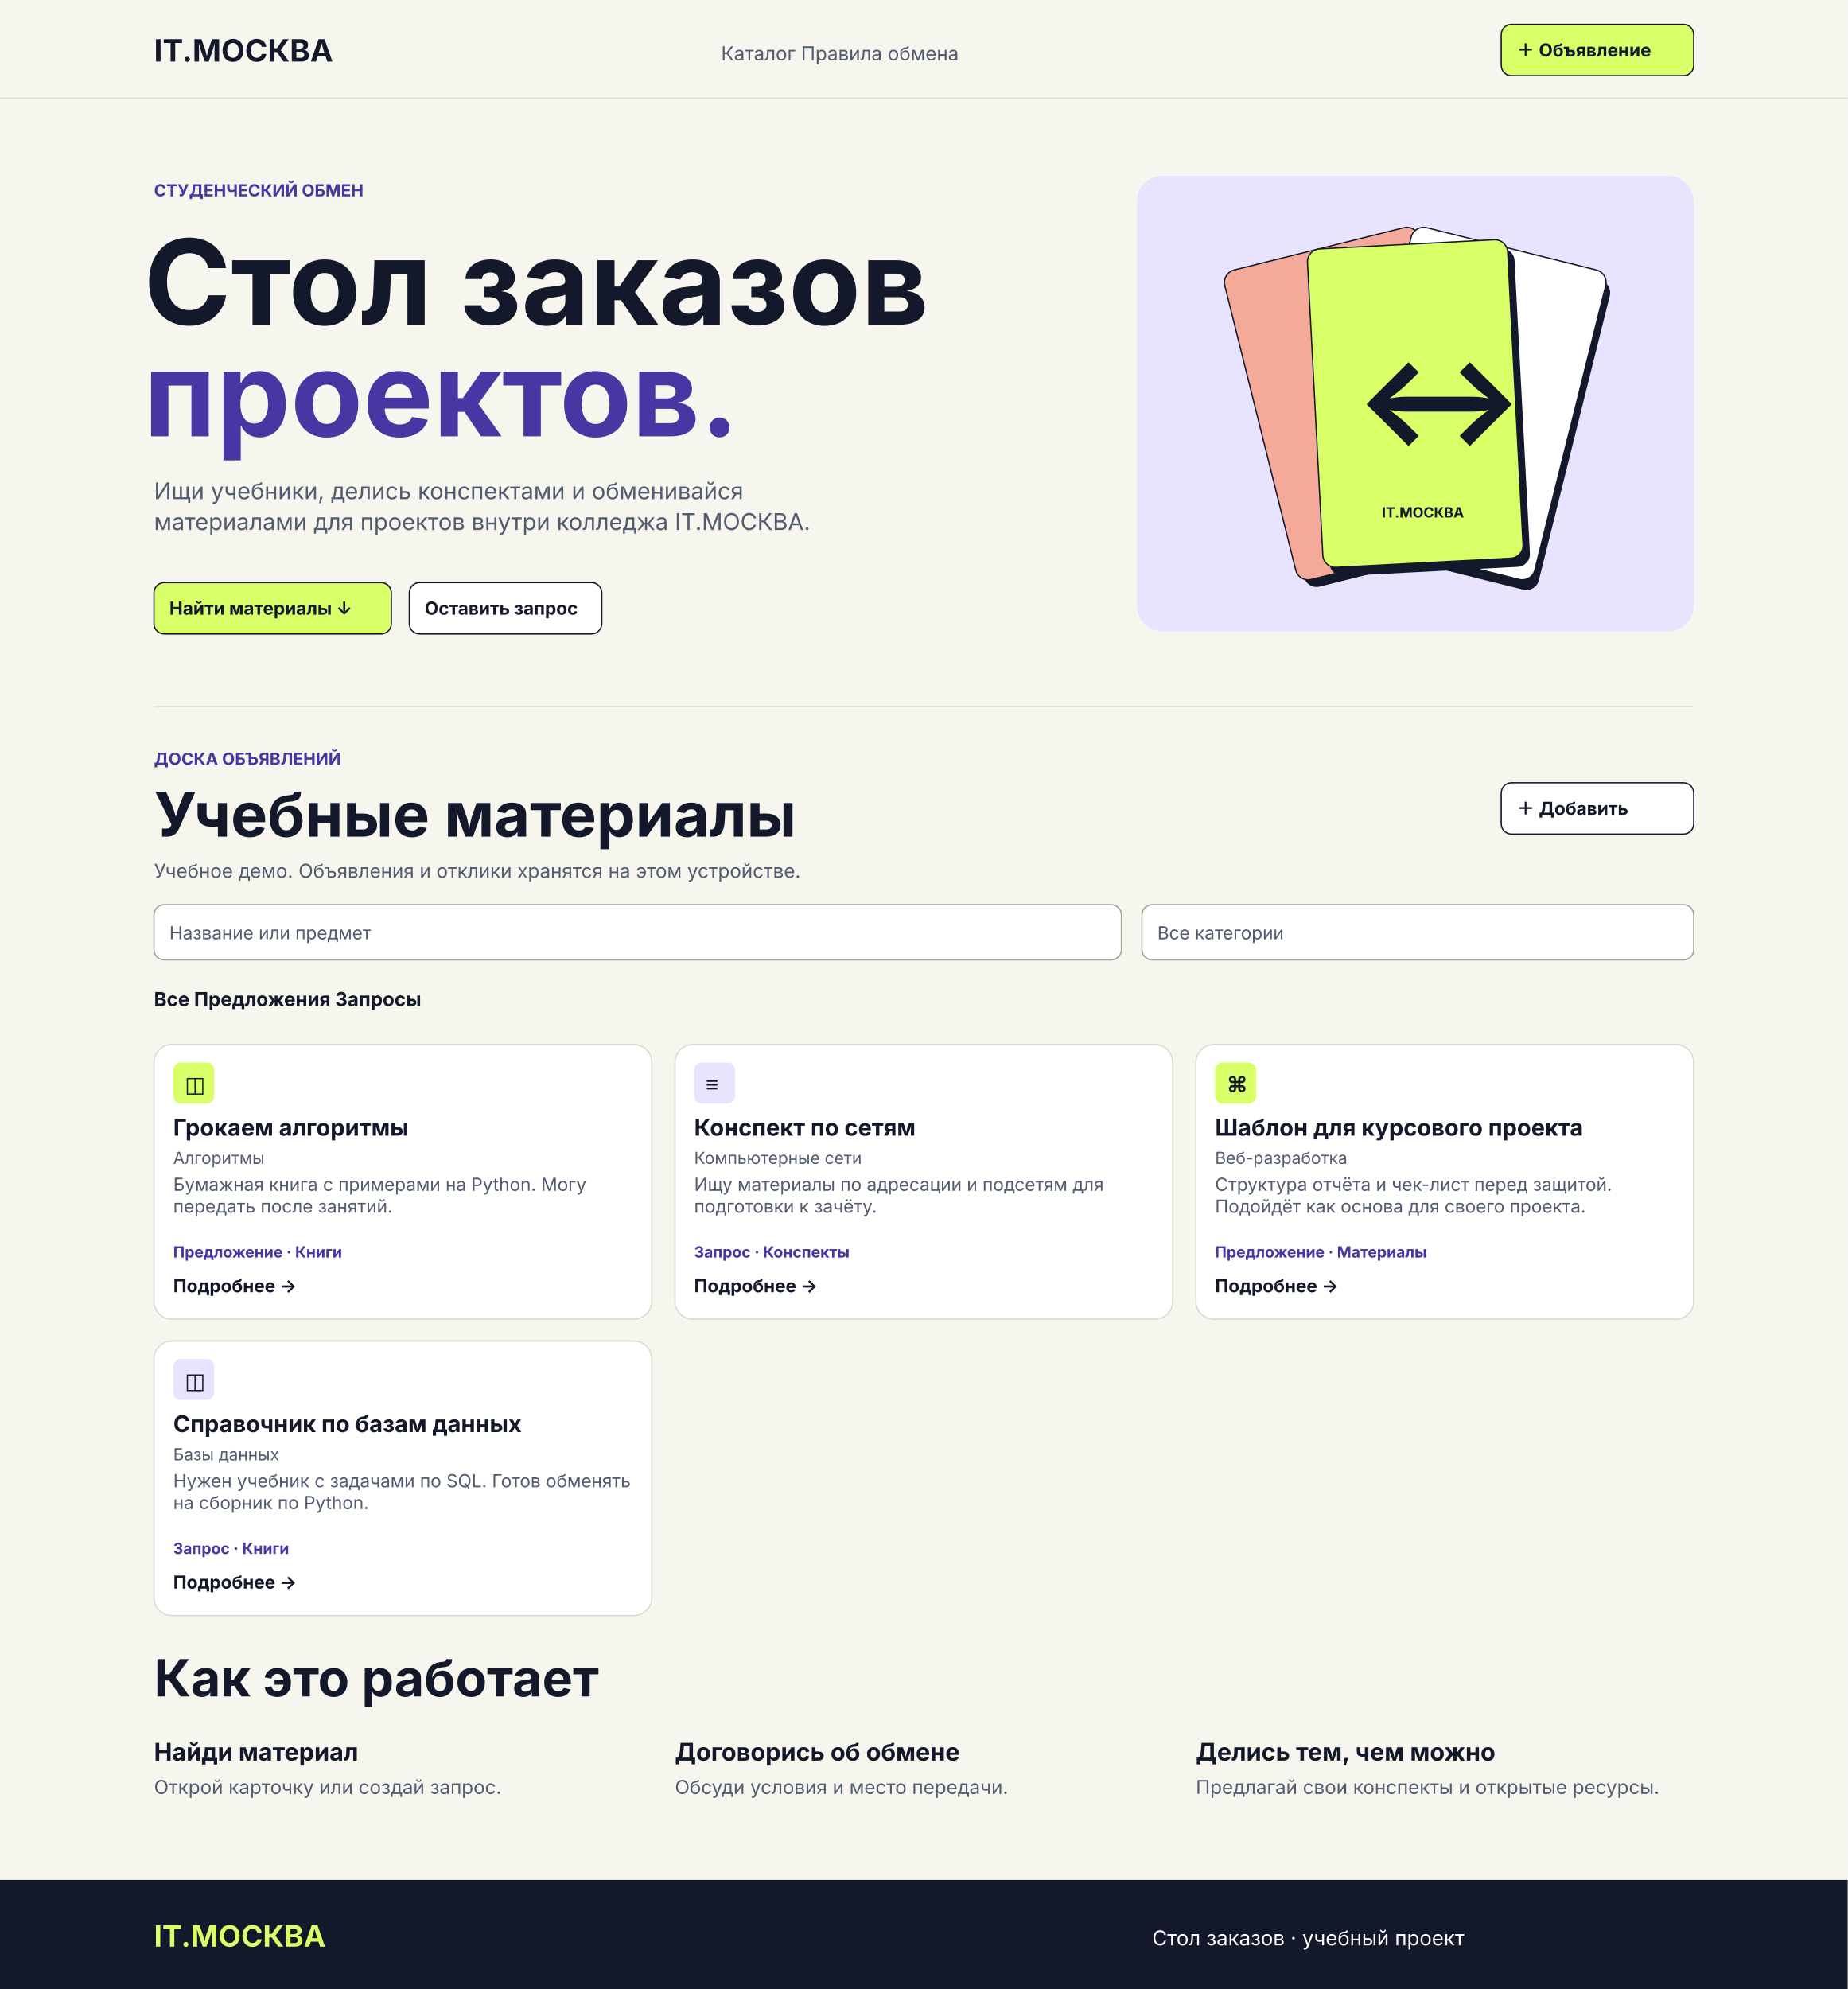
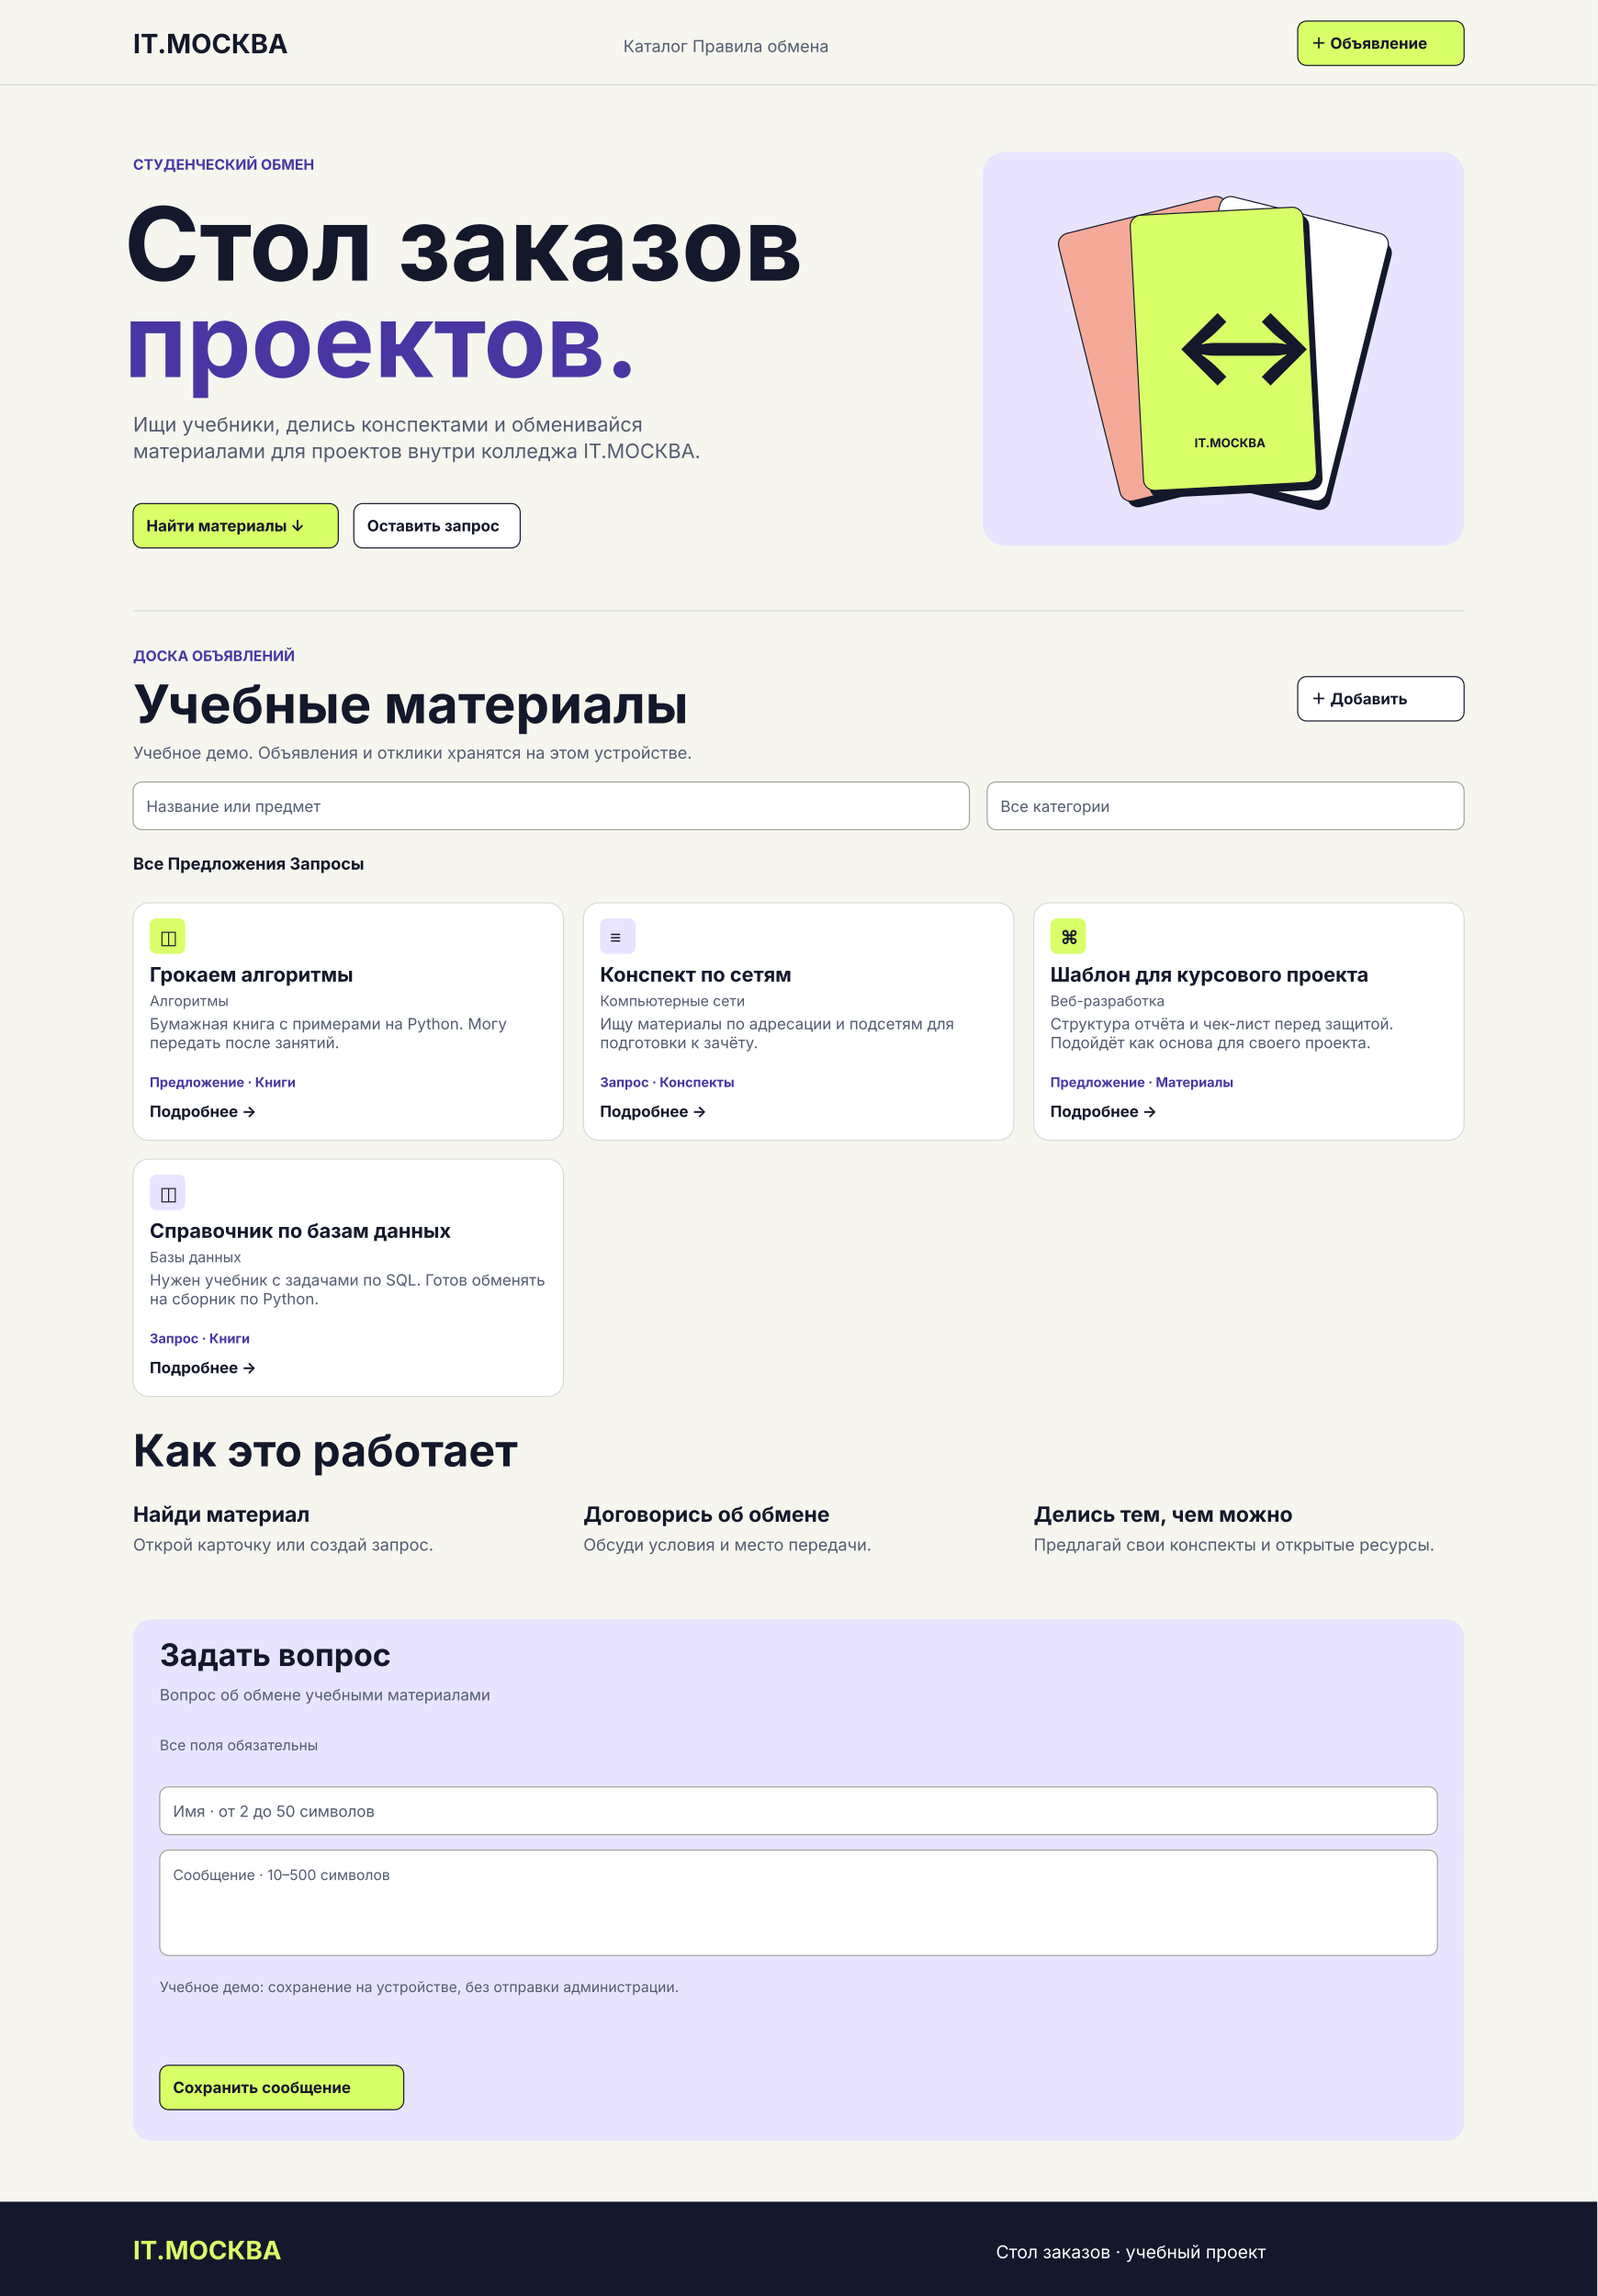
- <svg xmlns="http://www.w3.org/2000/svg" width="1440" height="1550" viewBox="0 0 1440 1550">
-   <rect x="0" y="0" width="1440" height="1550" rx="0" fill="#F6F6EF" stroke="none" />
+ <svg xmlns="http://www.w3.org/2000/svg" width="1440" height="2070" viewBox="0 0 1440 2070">
+   <rect x="0" y="0" width="1440" height="2070" rx="0" fill="#F6F6EF" stroke="none" />
  <text x="120" y="48" fill="#14182B" font-family="Inter,Arial,sans-serif" font-size="24" font-weight="700">IT.МОСКВА</text>
  <text x="562" y="47" fill="#525B70" font-family="Inter,Arial,sans-serif" font-size="15" font-weight="400">Каталог      Правила обмена</text>
  <rect x="1170" y="19" width="150" height="40" rx="8" fill="#D9FF68" stroke="#14182B" />
  <text x="1182" y="44" fill="#14182B" font-family="Inter,Arial,sans-serif" font-size="14" font-weight="700">＋ Объявление</text>
  <rect x="0" y="76" width="1440" height="1" rx="0" fill="#D8DBD1" stroke="none" />
  <text x="120" y="153" fill="#4A36A3" font-family="Inter,Arial,sans-serif" font-size="13" font-weight="700">СТУДЕНЧЕСКИЙ ОБМЕН</text>
  <text x="112" y="253" fill="#14182B" font-family="Inter,Arial,sans-serif" font-size="92" font-weight="700">Стол заказов</text>
  <text x="112" y="340" fill="#4A36A3" font-family="Inter,Arial,sans-serif" font-size="92" font-weight="700">проектов.</text>
  <text x="120" y="389" fill="#525B70" font-family="Inter,Arial,sans-serif" font-size="18" font-weight="400">Ищи учебники, делись конспектами и обменивайся</text>
  <text x="120" y="413" fill="#525B70" font-family="Inter,Arial,sans-serif" font-size="18" font-weight="400">материалами для проектов внутри колледжа IT.МОСКВА.</text>
  <rect x="120" y="454" width="185" height="40" rx="8" fill="#D9FF68" stroke="#14182B" />
  <text x="132" y="479" fill="#14182B" font-family="Inter,Arial,sans-serif" font-size="14" font-weight="700">Найти материалы ↓</text>
  <rect x="319" y="454" width="150" height="40" rx="8" fill="#FFFFFF" stroke="#14182B" />
  <text x="331" y="479" fill="#14182B" font-family="Inter,Arial,sans-serif" font-size="14" font-weight="700">Оставить запрос</text>
  <rect x="886" y="137" width="434" height="355" rx="20" fill="#E8E4FF" stroke="none" />
  <g transform="rotate(-14 1058.0 314.5)">
    <rect x="984.88" y="197.25" width="156.24" height="248.5" rx="10" fill="#14182B" stroke="none" />
    <rect x="979.88" y="190.25" width="156.24" height="248.5" rx="10" fill="#F4A999" stroke="#14182B" />
  </g>
  <g transform="rotate(14 1148.0 314.5)">
    <rect x="1074.88" y="197.25" width="156.24" height="248.5" rx="10" fill="#14182B" stroke="none" />
    <rect x="1069.88" y="190.25" width="156.24" height="248.5" rx="10" fill="#FFFFFF" stroke="#14182B" />
  </g>
  <g transform="rotate(-3 1103.0 314.5)">
    <rect x="1029.88" y="197.25" width="156.24" height="248.5" rx="10" fill="#14182B" stroke="none" />
    <rect x="1024.88" y="190.25" width="156.24" height="248.5" rx="10" fill="#D9FF68" stroke="#14182B" />
  </g>
  <text x="1055.26" y="346.45" fill="#14182B" font-family="Inter,Arial,sans-serif" font-size="99" font-weight="700">↔</text>
  <text x="1076.96" y="403.25" fill="#14182B" font-family="Inter,Arial,sans-serif" font-size="11" font-weight="700">IT.МОСКВА</text>
  <rect x="120" y="550" width="1200" height="1" rx="0" fill="#D8DBD1" stroke="none" />
  <text x="120" y="596" fill="#4A36A3" font-family="Inter,Arial,sans-serif" font-size="13" font-weight="700">ДОСКА ОБЪЯВЛЕНИЙ</text>
  <text x="120" y="652" fill="#14182B" font-family="Inter,Arial,sans-serif" font-size="48" font-weight="700">Учебные материалы</text>
  <rect x="1170" y="610" width="150" height="40" rx="8" fill="#FFFFFF" stroke="#14182B" />
  <text x="1182" y="635" fill="#14182B" font-family="Inter,Arial,sans-serif" font-size="14" font-weight="700">＋ Добавить</text>
  <text x="120" y="684" fill="#525B70" font-family="Inter,Arial,sans-serif" font-size="15" font-weight="400">Учебное демо. Объявления и отклики хранятся на этом устройстве.</text>
  <rect x="120" y="705" width="754" height="43" rx="8" fill="#FFFFFF" stroke="#9EA498" />
  <text x="132" y="732" fill="#525B70" font-family="Inter,Arial,sans-serif" font-size="14" font-weight="400">Название или предмет</text>
  <rect x="890" y="705" width="430" height="43" rx="8" fill="#FFFFFF" stroke="#9EA498" />
  <text x="902" y="732" fill="#525B70" font-family="Inter,Arial,sans-serif" font-size="14" font-weight="400">Все категории</text>
  <text x="120" y="784" fill="#14182B" font-family="Inter,Arial,sans-serif" font-size="15" font-weight="700">Все     Предложения     Запросы</text>
  <rect x="120" y="814" width="388" height="214" rx="14" fill="#FFFFFF" stroke="#D8DBD1" />
  <rect x="135" y="828" width="32" height="32" rx="6" fill="#D9FF68" stroke="none" />
  <text x="144" y="851" fill="#14182B" font-family="Inter,Arial,sans-serif" font-size="17" font-weight="700">◫</text>
  <text x="135" y="885" fill="#14182B" font-family="Inter,Arial,sans-serif" font-size="18" font-weight="700">Грокаем алгоритмы</text>
  <text x="135" y="907" fill="#525B70" font-family="Inter,Arial,sans-serif" font-size="13" font-weight="400">Алгоритмы</text>
  <text x="135" y="928" fill="#525B70" font-family="Inter,Arial,sans-serif" font-size="14" font-weight="400">Бумажная книга с примерами на Python. Могу</text>
  <text x="135" y="945" fill="#525B70" font-family="Inter,Arial,sans-serif" font-size="14" font-weight="400">передать после занятий.</text>
  <text x="135" y="980" fill="#4A36A3" font-family="Inter,Arial,sans-serif" font-size="12" font-weight="700">Предложение · Книги</text>
  <text x="135" y="1007" fill="#14182B" font-family="Inter,Arial,sans-serif" font-size="14" font-weight="700">Подробнее →</text>
  <rect x="526" y="814" width="388" height="214" rx="14" fill="#FFFFFF" stroke="#D8DBD1" />
  <rect x="541" y="828" width="32" height="32" rx="6" fill="#E8E4FF" stroke="none" />
  <text x="550" y="851" fill="#14182B" font-family="Inter,Arial,sans-serif" font-size="17" font-weight="700">≡</text>
  <text x="541" y="885" fill="#14182B" font-family="Inter,Arial,sans-serif" font-size="18" font-weight="700">Конспект по сетям</text>
  <text x="541" y="907" fill="#525B70" font-family="Inter,Arial,sans-serif" font-size="13" font-weight="400">Компьютерные сети</text>
  <text x="541" y="928" fill="#525B70" font-family="Inter,Arial,sans-serif" font-size="14" font-weight="400">Ищу материалы по адресации и подсетям для</text>
  <text x="541" y="945" fill="#525B70" font-family="Inter,Arial,sans-serif" font-size="14" font-weight="400">подготовки к зачёту.</text>
  <text x="541" y="980" fill="#4A36A3" font-family="Inter,Arial,sans-serif" font-size="12" font-weight="700">Запрос · Конспекты</text>
  <text x="541" y="1007" fill="#14182B" font-family="Inter,Arial,sans-serif" font-size="14" font-weight="700">Подробнее →</text>
  <rect x="932" y="814" width="388" height="214" rx="14" fill="#FFFFFF" stroke="#D8DBD1" />
  <rect x="947" y="828" width="32" height="32" rx="6" fill="#D9FF68" stroke="none" />
  <text x="956" y="851" fill="#14182B" font-family="Inter,Arial,sans-serif" font-size="17" font-weight="700">⌘</text>
  <text x="947" y="885" fill="#14182B" font-family="Inter,Arial,sans-serif" font-size="18" font-weight="700">Шаблон для курсового проекта</text>
  <text x="947" y="907" fill="#525B70" font-family="Inter,Arial,sans-serif" font-size="13" font-weight="400">Веб-разработка</text>
  <text x="947" y="928" fill="#525B70" font-family="Inter,Arial,sans-serif" font-size="14" font-weight="400">Структура отчёта и чек-лист перед защитой.</text>
  <text x="947" y="945" fill="#525B70" font-family="Inter,Arial,sans-serif" font-size="14" font-weight="400">Подойдёт как основа для своего проекта.</text>
  <text x="947" y="980" fill="#4A36A3" font-family="Inter,Arial,sans-serif" font-size="12" font-weight="700">Предложение · Материалы</text>
  <text x="947" y="1007" fill="#14182B" font-family="Inter,Arial,sans-serif" font-size="14" font-weight="700">Подробнее →</text>
  <rect x="120" y="1045" width="388" height="214" rx="14" fill="#FFFFFF" stroke="#D8DBD1" />
  <rect x="135" y="1059" width="32" height="32" rx="6" fill="#E8E4FF" stroke="none" />
  <text x="144" y="1082" fill="#14182B" font-family="Inter,Arial,sans-serif" font-size="17" font-weight="700">◫</text>
  <text x="135" y="1116" fill="#14182B" font-family="Inter,Arial,sans-serif" font-size="18" font-weight="700">Справочник по базам данных</text>
  <text x="135" y="1138" fill="#525B70" font-family="Inter,Arial,sans-serif" font-size="13" font-weight="400">Базы данных</text>
  <text x="135" y="1159" fill="#525B70" font-family="Inter,Arial,sans-serif" font-size="14" font-weight="400">Нужен учебник с задачами по SQL. Готов обменять</text>
  <text x="135" y="1176" fill="#525B70" font-family="Inter,Arial,sans-serif" font-size="14" font-weight="400">на сборник по Python.</text>
  <text x="135" y="1211" fill="#4A36A3" font-family="Inter,Arial,sans-serif" font-size="12" font-weight="700">Запрос · Книги</text>
  <text x="135" y="1238" fill="#14182B" font-family="Inter,Arial,sans-serif" font-size="14" font-weight="700">Подробнее →</text>
  <text x="120" y="1322" fill="#14182B" font-family="Inter,Arial,sans-serif" font-size="40" font-weight="700">Как это работает</text>
  <text x="120" y="1372" fill="#14182B" font-family="Inter,Arial,sans-serif" font-size="19" font-weight="700">Найди материал</text>
  <text x="120" y="1398" fill="#525B70" font-family="Inter,Arial,sans-serif" font-size="15" font-weight="400">Открой карточку или создай запрос.</text>
  <text x="526" y="1372" fill="#14182B" font-family="Inter,Arial,sans-serif" font-size="19" font-weight="700">Договорись об обмене</text>
  <text x="526" y="1398" fill="#525B70" font-family="Inter,Arial,sans-serif" font-size="15" font-weight="400">Обсуди условия и место передачи.</text>
  <text x="932" y="1372" fill="#14182B" font-family="Inter,Arial,sans-serif" font-size="19" font-weight="700">Делись тем, чем можно</text>
  <text x="932" y="1398" fill="#525B70" font-family="Inter,Arial,sans-serif" font-size="15" font-weight="400">Предлагай свои конспекты и открытые ресурсы.</text>
-   <rect x="0" y="1465" width="1440" height="85" rx="0" fill="#14182B" stroke="none" />
-   <text x="120" y="1517" fill="#D9FF68" font-family="Inter,Arial,sans-serif" font-size="23" font-weight="700">IT.МОСКВА</text>
-   <text x="898" y="1516" fill="#FFFFFF" font-family="Inter,Arial,sans-serif" font-size="16" font-weight="400">Стол заказов · учебный проект</text>
+   <rect x="120" y="1460" width="1200" height="470" rx="16" fill="#E8E4FF" stroke="none" />
+   <text x="144" y="1502" fill="#14182B" font-family="Inter,Arial,sans-serif" font-size="28" font-weight="700">Задать вопрос</text>
+   <text x="144" y="1533" fill="#525B70" font-family="Inter,Arial,sans-serif" font-size="14" font-weight="400">Вопрос об обмене учебными материалами</text>
+   <text x="144" y="1578" fill="#525B70" font-family="Inter,Arial,sans-serif" font-size="13" font-weight="400">Все поля обязательны</text>
+   <rect x="144" y="1611" width="1152" height="43" rx="8" fill="#FFFFFF" stroke="#9EA498" />
+   <text x="156" y="1638" fill="#525B70" font-family="Inter,Arial,sans-serif" font-size="14" font-weight="400">Имя · от 2 до 50 символов</text>
+   <rect x="144" y="1668" width="1152" height="95" rx="8" fill="#FFFFFF" stroke="#9EA498" />
+   <text x="156" y="1695" fill="#525B70" font-family="Inter,Arial,sans-serif" font-size="13" font-weight="400">Сообщение · 10–500 символов</text>
+   <text x="144" y="1796" fill="#525B70" font-family="Inter,Arial,sans-serif" font-size="13" font-weight="400">Учебное демо: сохранение на устройстве, без отправки администрации.</text>
+   <rect x="144" y="1862" width="220" height="40" rx="8" fill="#D9FF68" stroke="#14182B" />
+   <text x="156" y="1887" fill="#14182B" font-family="Inter,Arial,sans-serif" font-size="14" font-weight="700">Сохранить сообщение</text>
+   <rect x="0" y="1985" width="1440" height="85" rx="0" fill="#14182B" stroke="none" />
+   <text x="120" y="2037" fill="#D9FF68" font-family="Inter,Arial,sans-serif" font-size="23" font-weight="700">IT.МОСКВА</text>
+   <text x="898" y="2036" fill="#FFFFFF" font-family="Inter,Arial,sans-serif" font-size="16" font-weight="400">Стол заказов · учебный проект</text>
</svg>
